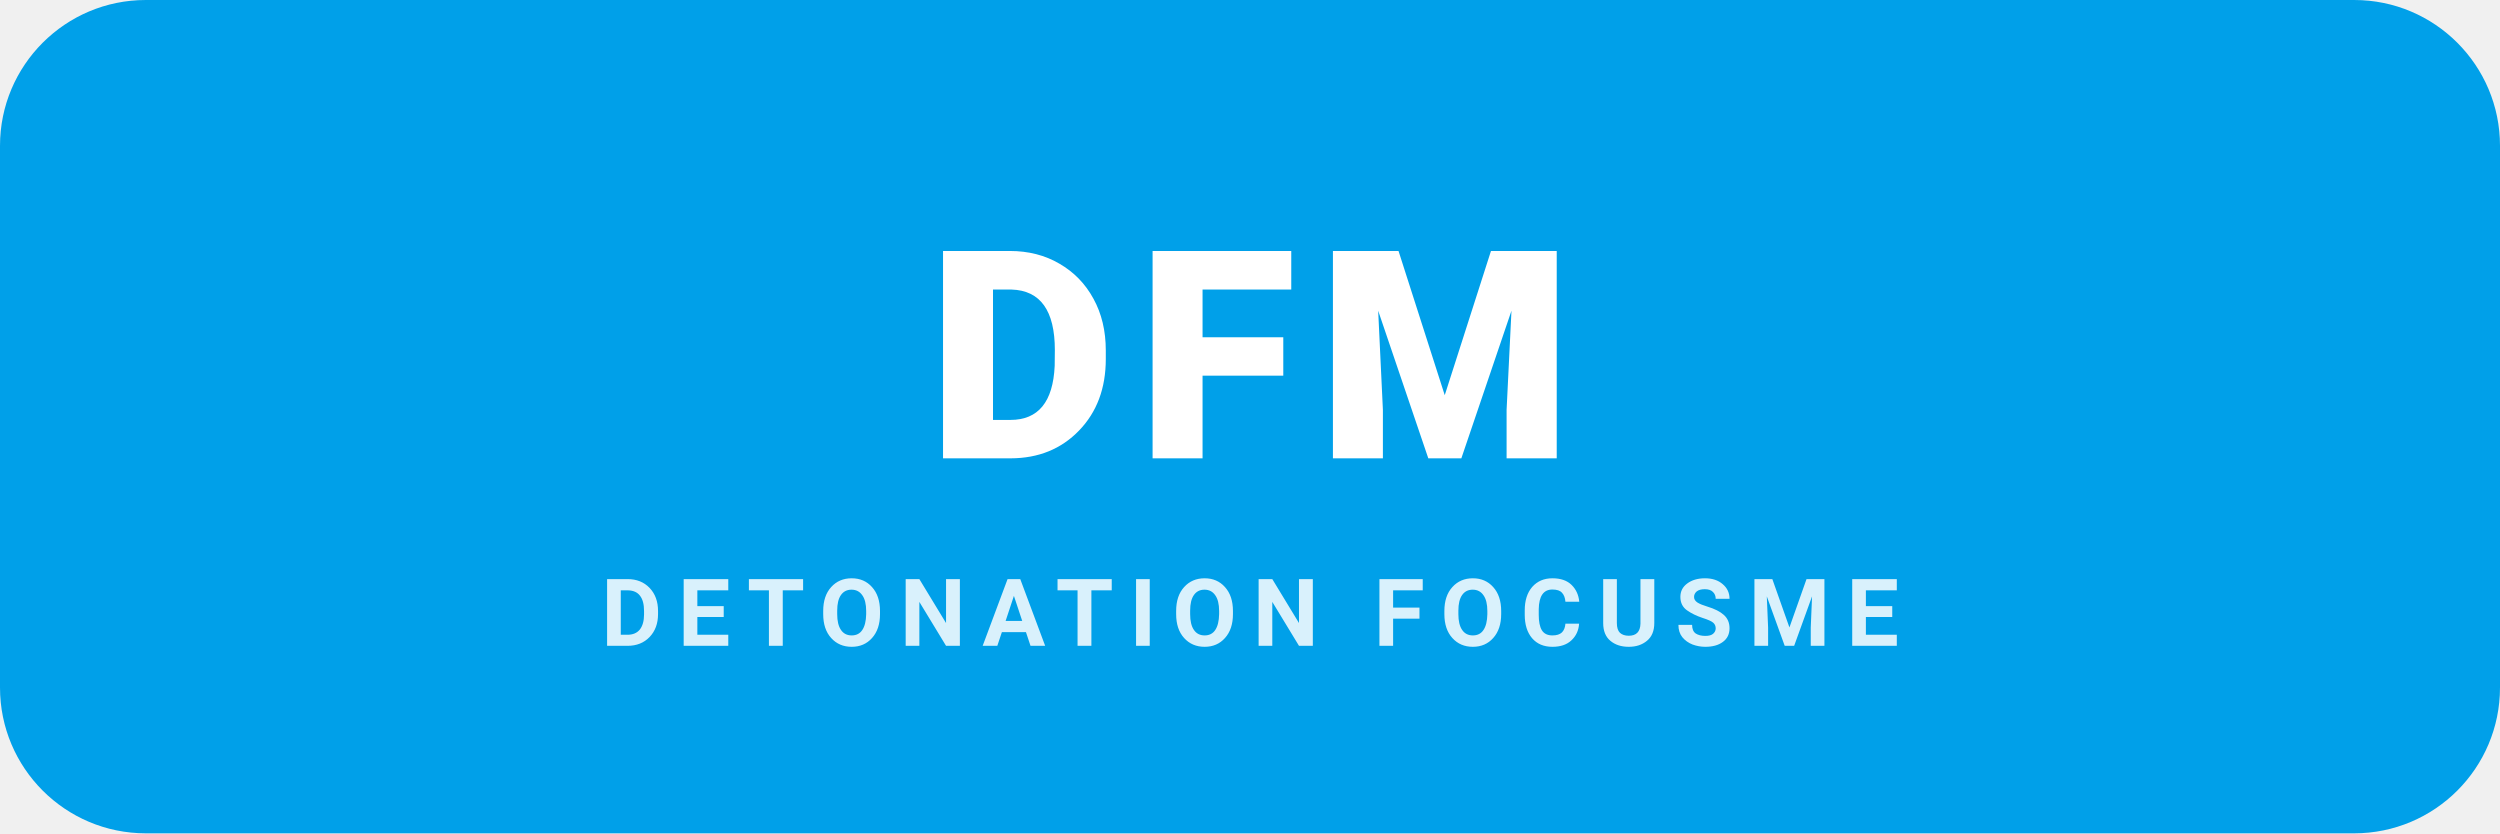
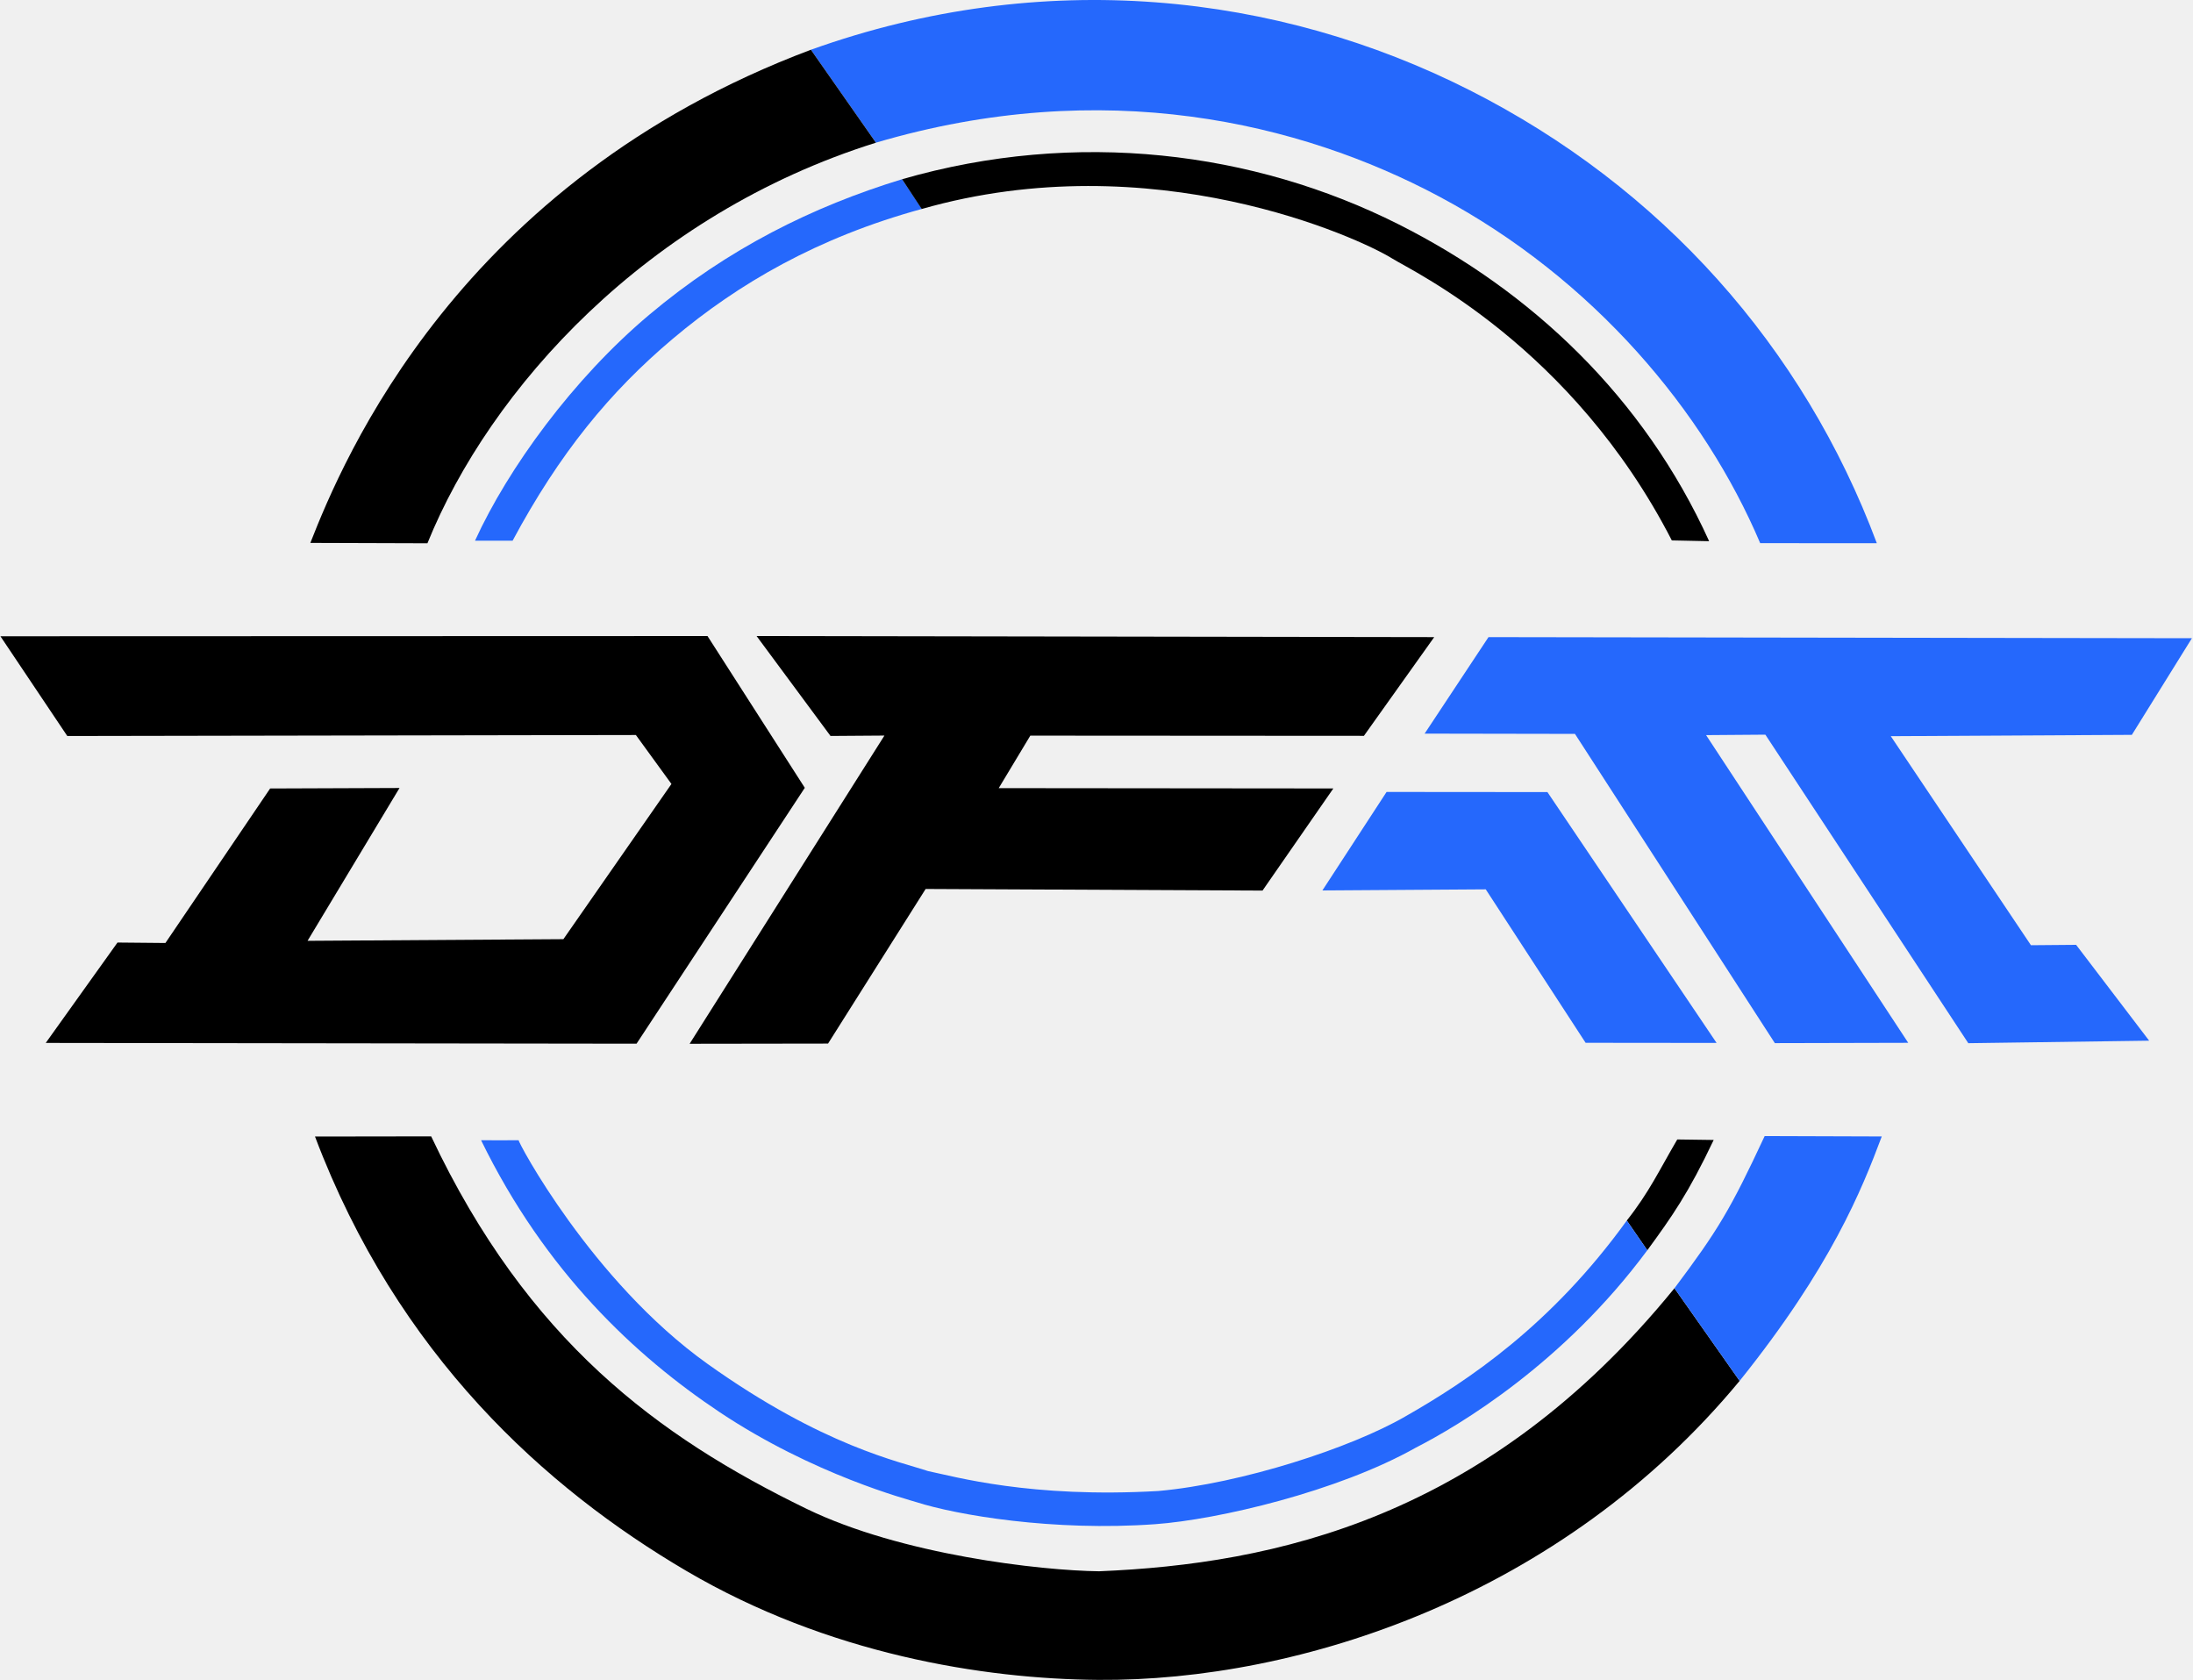
- <svg xmlns="http://www.w3.org/2000/svg" viewBox="0 0 240 80" width="240" height="80">
-   <rect width="240" height="80" rx="14" fill="#00A0E9" />
-   <text x="120" y="44" font-family="-apple-system, BlinkMacSystemFont, 'Segoe UI', Roboto, Helvetica, Arial, sans-serif" font-size="28" font-weight="900" fill="#FFFFFF" text-anchor="middle" letter-spacing="2">DFM</text>
-   <text x="120" y="62" font-family="-apple-system, BlinkMacSystemFont, 'Segoe UI', Roboto, Helvetica, Arial, sans-serif" font-size="9" font-weight="700" fill="#FFFFFF" opacity="0.85" text-anchor="middle" letter-spacing="1.5">DETONATION FOCUSME</text>
+ <svg xmlns="http://www.w3.org/2000/svg" xml:space="preserve" width="1000" height="766" viewBox="0 0 264.583 202.671">
+   <path d="m198.747 150.829-2.476-3.586c2.686-3.398 3.888-6.017 6.09-9.781l4.394.06c-3.047 6.42-5.025 9.234-8.008 13.307zM209.883 166.586l-7.862-11.177c-22.66 27.843-48.383 33.272-69.415 34.146-7.025-.083-23.89-1.983-35.343-7.558-17.817-8.672-33.577-20.214-45.243-44.91l-14.016.02c9.958 26.388 27.849 42.443 44.803 52.403 17.065 10.025 35.786 13.044 49.7 13.147 24.32.18 55.916-10.122 77.376-36.07z" style="display:inline;fill:#000;fill-opacity:1;stroke-width:.888" />
+   <path d="m209.884 166.587-7.862-11.177c5.25-7.001 6.739-9.472 10.884-18.358l14.127.046c-2.403 6.412-6.129 15.753-17.15 29.49z" style="display:inline;fill:#2568fc;fill-opacity:1;stroke-width:.888" />
+   <path d="m198.747 150.828-2.476-3.584c-9.09 12.594-19.106 19.302-26.755 23.652-6.5 3.76-19.67 8.07-29.76 8.975-15.416.887-24.594-1.745-27.812-2.41-3.296-1.118-12.604-2.954-26.592-12.935-13.99-9.98-22.99-26.973-22.774-26.973 0 0-3.339.02-4.535.004 7.75 15.895 18.644 26.034 28.738 32.774 11.39 7.605 22.837 10.582 23.791 10.887 4.853 1.552 16.474 3.546 28.803 2.656 7.6-.549 22.086-3.96 31.437-9.23 5.282-2.705 17.821-10.165 27.935-23.816z" style="display:inline;fill:#2568fc;fill-opacity:1;stroke-width:.674" />
+   <path d="m108.832 21.622 2.403 3.581c-12.59 3.442-22.165 9.015-30.045 15.65-7.608 6.406-13.704 13.857-19.344 24.373H57.31c3.986-8.724 11.81-19.499 21.002-27.238 9.5-7.996 19.749-13.072 30.521-16.366zM97.834 6.002l7.844 11.211c27.474-8.111 51.18-2.452 67.952 6.492 18.647 9.943 32.017 25.968 38.736 41.823l14.071.002c-8.846-23.666-26-42.95-49.13-54.653C154.2-.813 125.931-4.065 97.833 6.002Z" style="display:inline;fill:#2568fc;fill-opacity:1;stroke-width:.884" />
+   <path d="m97.834 6.002 7.844 11.212c-27.643 8.66-46.561 29.691-54.11 48.327l-14.125-.045c3.95-10.07 17.895-43.535 60.391-59.494Z" style="display:inline;fill:#000;fill-opacity:1;stroke-width:.884" />
+   <path d="m108.833 21.622 2.373 3.59c27.822-7.947 52.768 3.462 56.821 6.008 2.369 1.488 21.64 10.55 33.677 33.975l4.502.093c-7.888-17.384-21.449-30.172-37.486-38.236-17.427-8.763-38.779-11.523-59.887-5.43Z" style="display:inline;fill:#000;fill-opacity:1;stroke-width:.67" />
+   <path d="m.05 76.756 85.31-.026L97.098 95.04l-20.3 30.87-71.28-.094 8.656-12.11 5.784.054L32.592 95.12l15.61-.059-11.097 18.437 30.868-.199 13.036-18.725-4.291-5.904-68.6.12Z" style="display:inline;fill:#000;fill-opacity:1;stroke-width:.962" />
+   <path d="m91.281 76.73 8.919 12.054 6.505-.047-23.502 37.182 16.7-.024 11.774-18.652 40.645.194 8.545-12.32-40.372-.038 3.812-6.334 40.248.025 8.482-11.909z" style="display:inline;fill:#000;fill-opacity:1;stroke-width:.962" />
+   <path d="m167.288 95.539-7.744 11.882 19.711-.132 12.047 18.512 15.803.016-20.41-30.262z" style="display:inline;fill:#2568fc;fill-opacity:1;stroke-width:.962" />
+   <path d="m179.586 76.861-7.706 11.642 18.137.032 24.116 37.306 16.093-.038-24.388-37.12 7.152-.054 24.483 37.22 21.819-.304-8.81-11.563-5.45.047-16.91-25.218 29.084-.16 7.245-11.657z" style="display:inline;fill:#2568fc;fill-opacity:1;stroke-width:.962" />
</svg>
